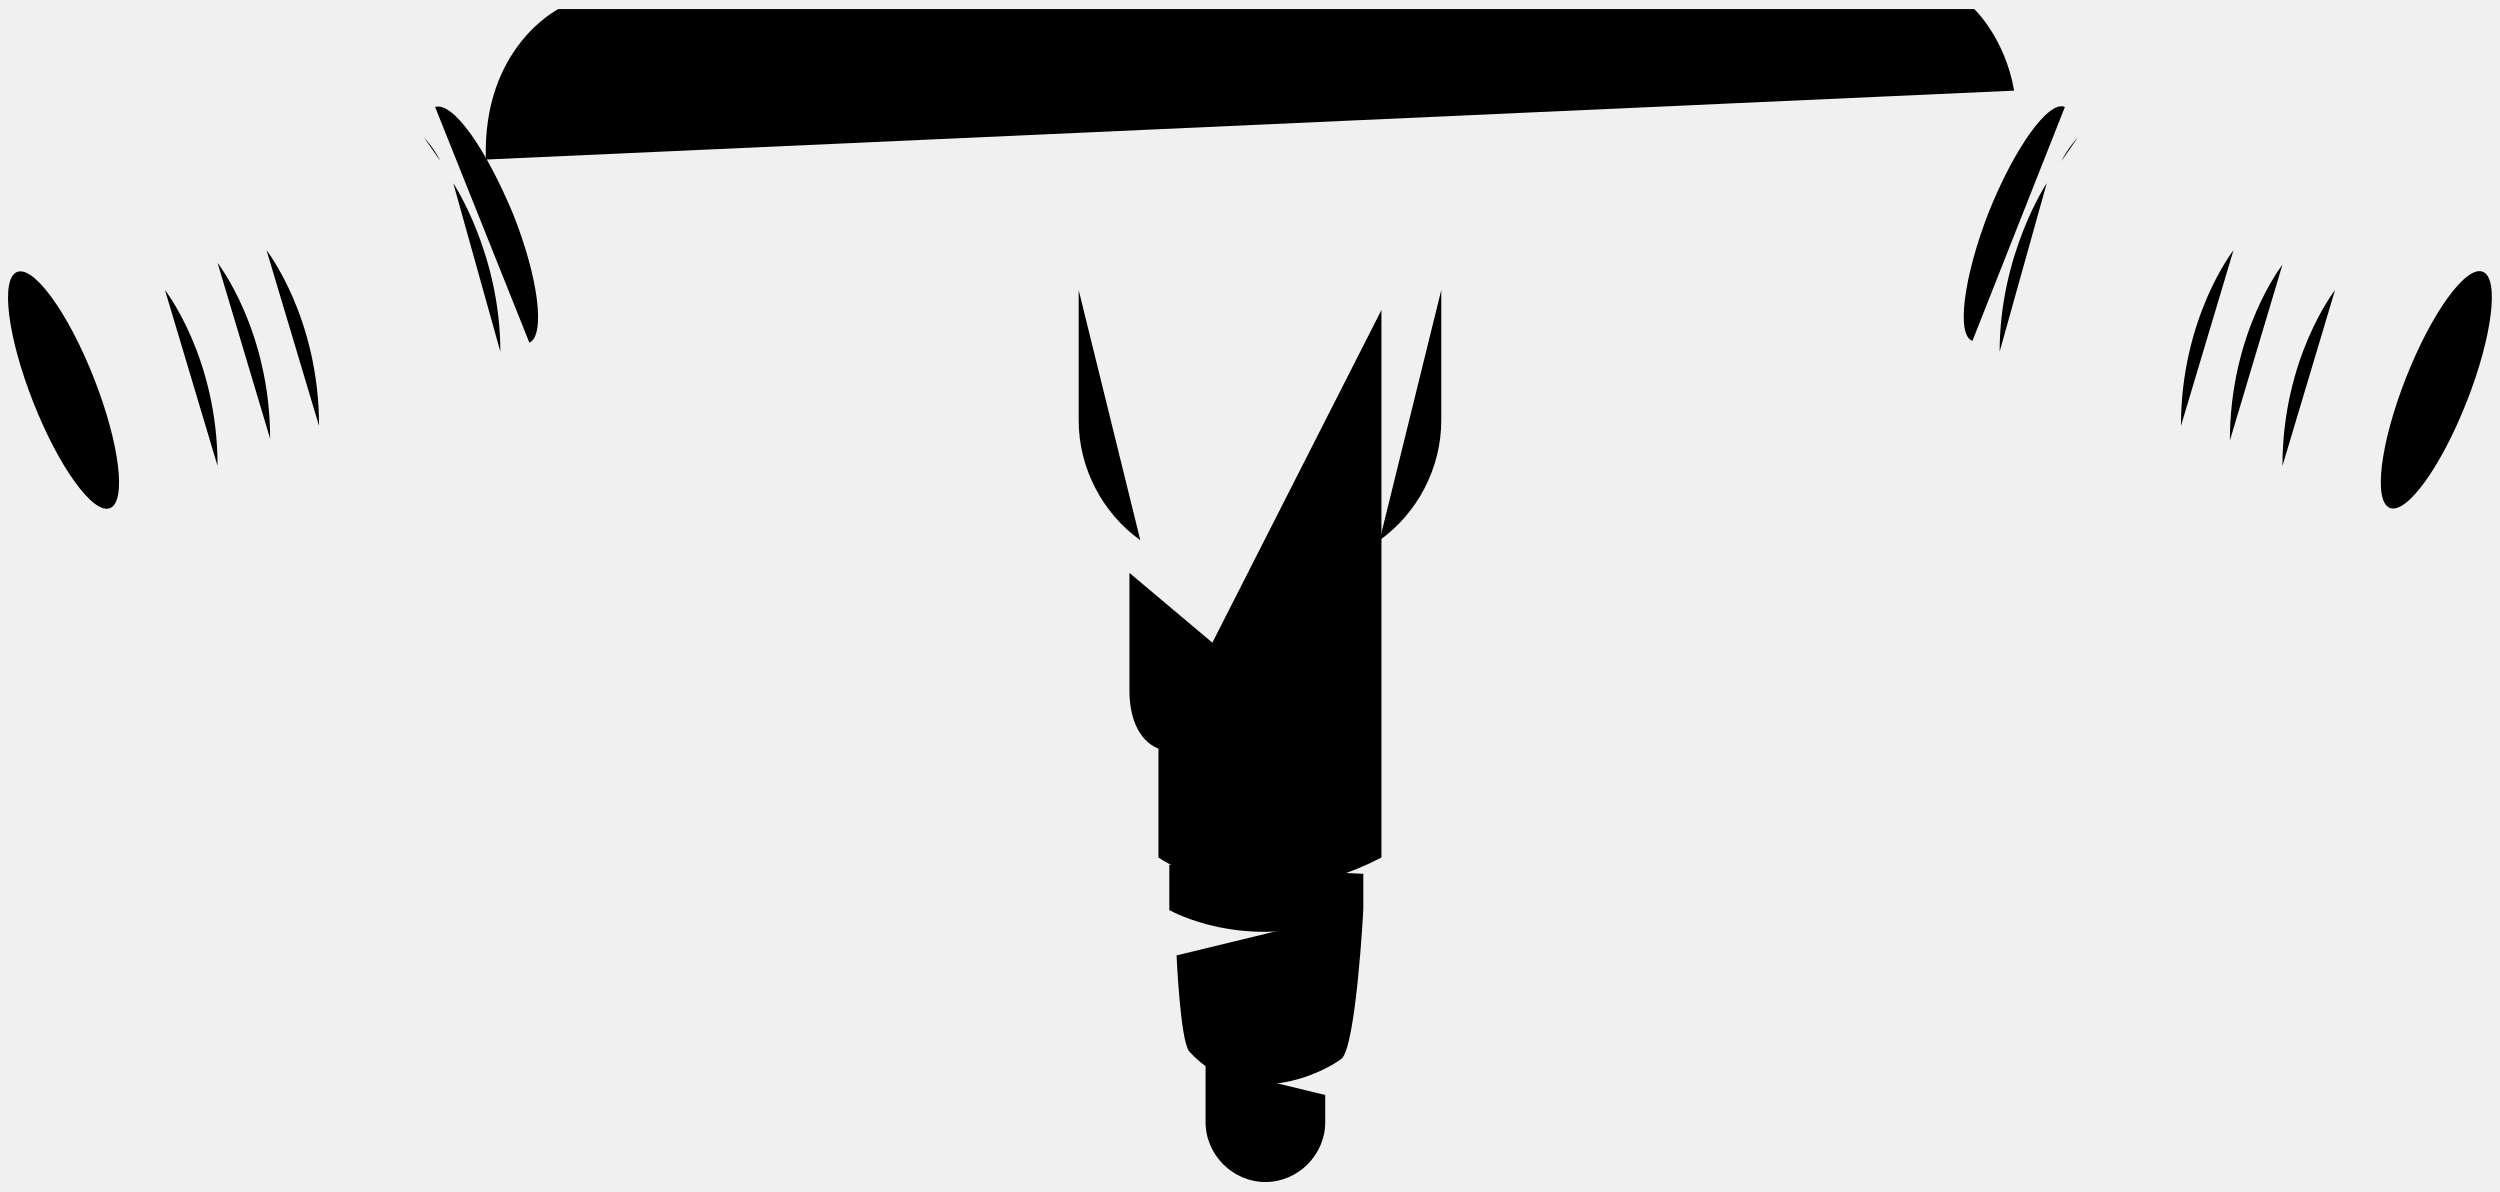
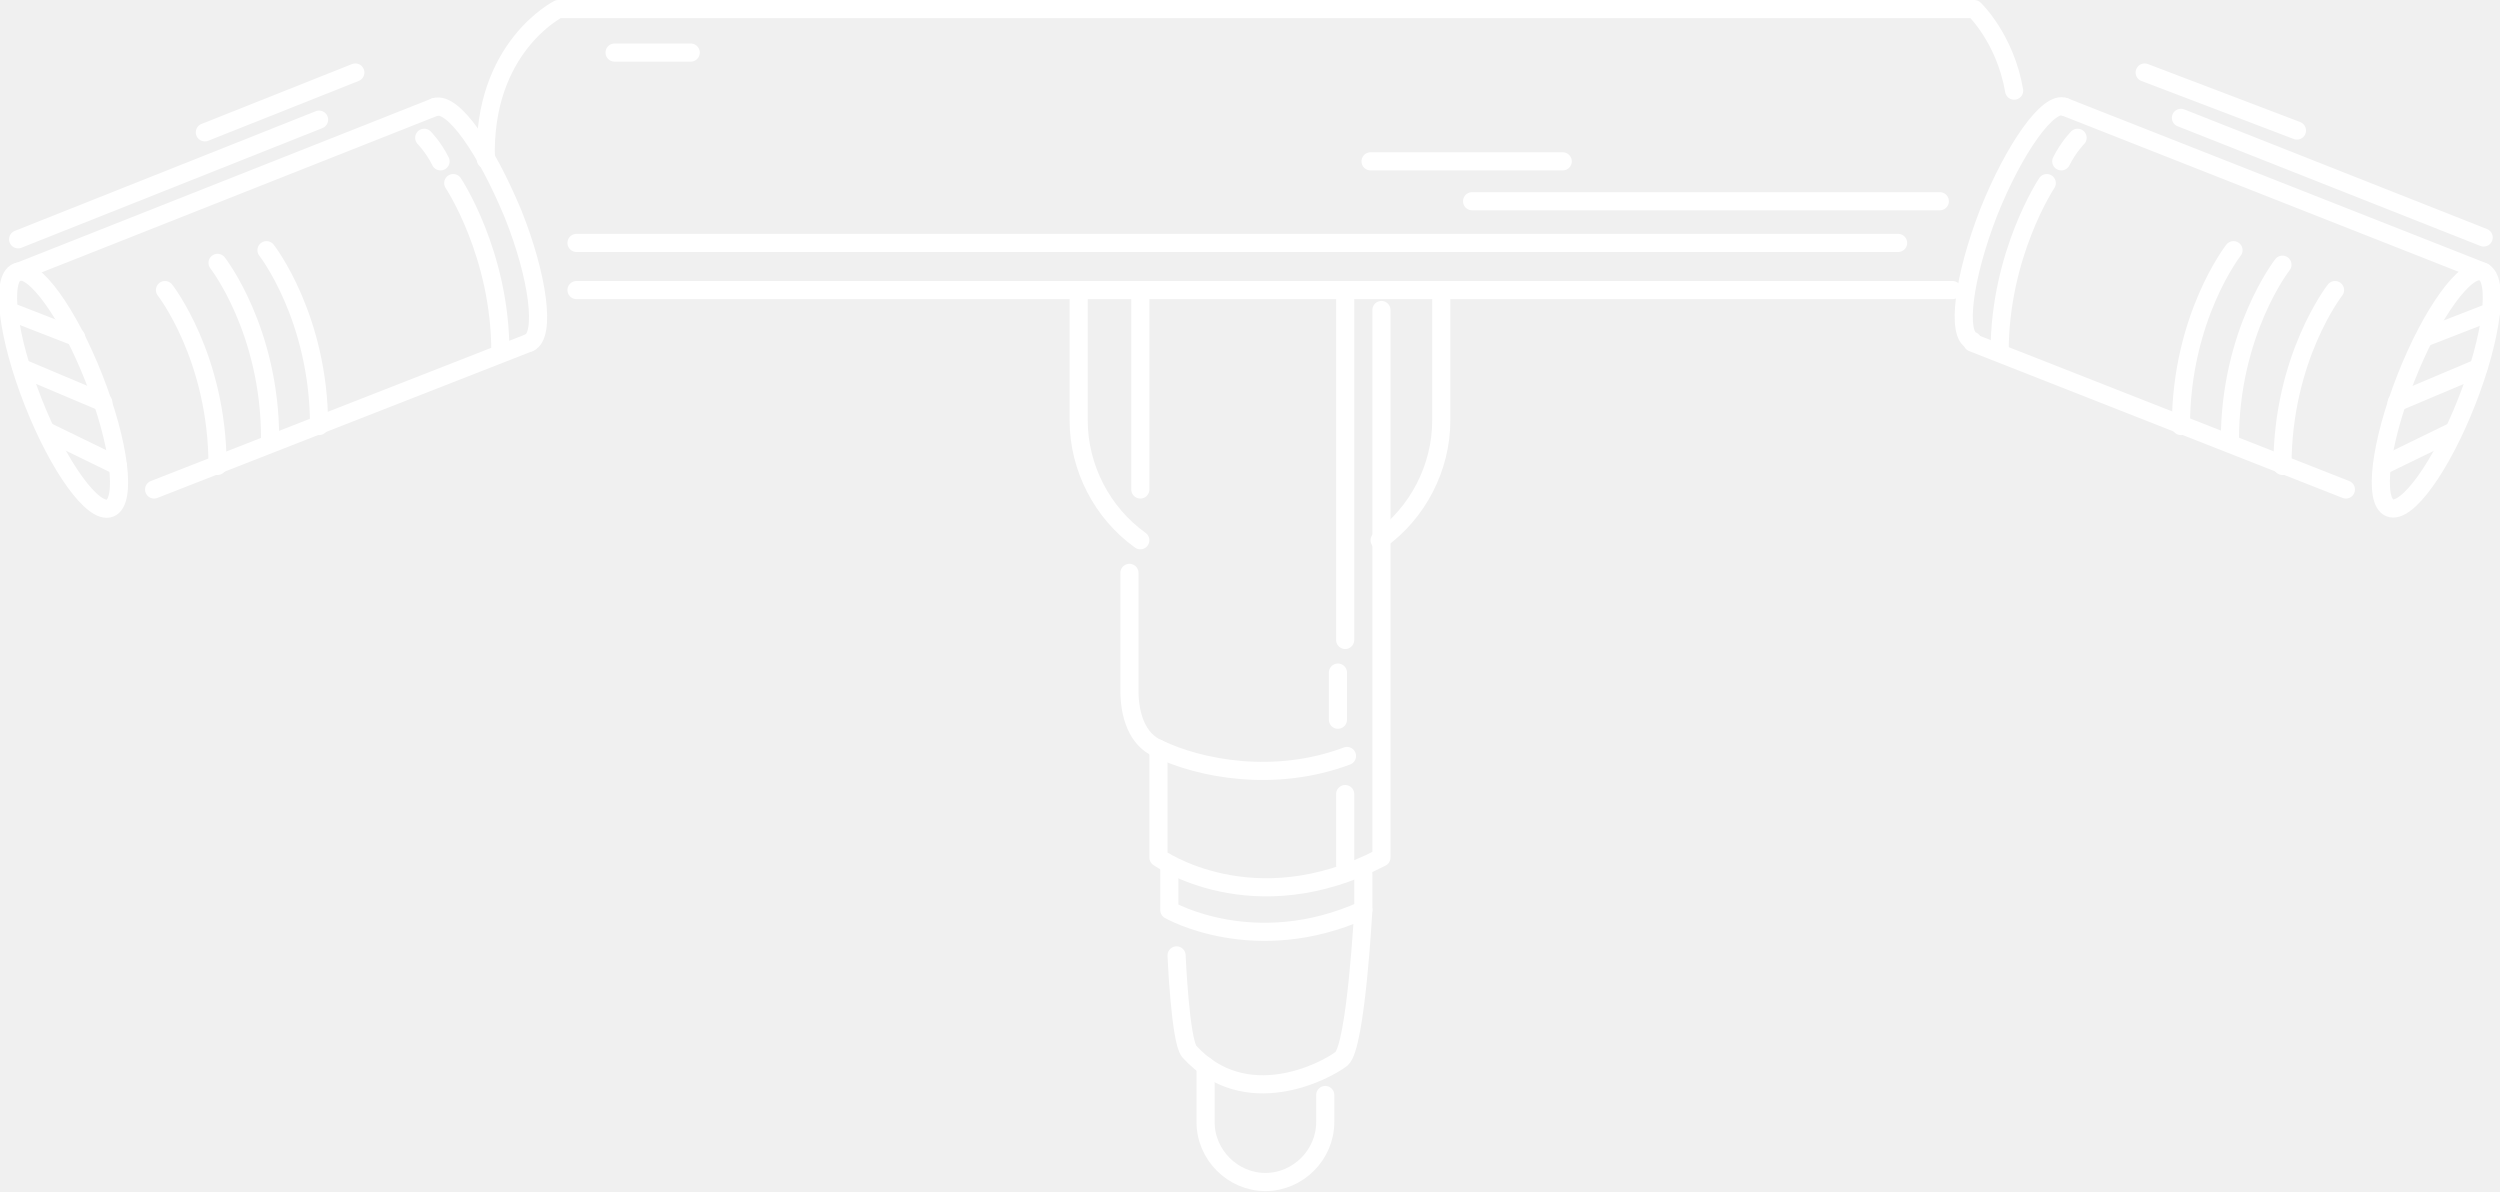
- <svg xmlns="http://www.w3.org/2000/svg" class="slide2" id="svg_micro_XY" version="1.1" x="0px" y="0px" viewBox="0 0 137.9 65.7" style="enable-background:new 0 0 137.9 65.7;" xml:space="preserve">
+ <svg xmlns="http://www.w3.org/2000/svg" version="1.1" x="0px" y="0px" viewBox="0 0 137.9 65.7" style="enable-background:new 0 0 137.9 65.7;" xml:space="preserve">
+   <style type="text/css">
+ 	.st0{fill:none;stroke:#FFFFFF;stroke-linecap:round;stroke-linejoin:round;stroke-miterlimit:10;}
+ </style>
  <g id="Calque_1">
</g>
  <g id="Calque_4">
</g>
  <g id="Calque_6">
    <g>
      <path class="st0" d="M62.3,31.6v6.5c0,1.3,0.4,2.7,1.6,3.2c2.3,1.1,6.4,1.9,10.4,0.4" />
      <path class="st0" d="M59.5,16v7.2c0,2.6,1.3,5.1,3.4,6.6l0,0" />
      <path class="st0" d="M79.5,16v7.2c0,2.6-1.3,5.1-3.4,6.6v0" />
      <line class="st0" x1="62.9" y1="27" x2="62.9" y2="16" />
      <path class="st0" d="M63.9,41.3v6c0,0,5.2,3.7,12.3,0v-8.2v-22" />
      <line class="st0" x1="74.2" y1="47.7" x2="74.2" y2="43.8" />
      <line class="st0" x1="74.2" y1="16" x2="74.2" y2="35.3" />
      <line class="st0" x1="73.8" y1="37.1" x2="73.8" y2="39.7" />
      <path class="st0" d="M64.5,47.7v2.5c0,0,4.7,2.7,10.7,0v-2" />
      <path class="st0" d="M64.9,52.7c0,0,0.2,4.7,0.7,5.3c3.1,3.4,7.5,1.1,8.4,0.4c0.8-0.7,1.2-8.2,1.2-8.2" />
      <path class="st0" d="M66.5,58.8v3.1c0,1.8,1.5,3.3,3.3,3.3h0c1.8,0,3.3-1.5,3.3-3.3v-1.5" />
      <line class="st0" x1="31.8" y1="16" x2="107.7" y2="16" />
      <ellipse transform="matrix(0.9305 -0.3662 0.3662 0.9305 -7.6254 2.7914)" class="st0" cx="3.5" cy="21.5" rx="1.8" ry="7" />
      <path class="st0" d="M29.2,18.9c0.9-0.4,0.5-3.6-0.9-7.1C26.8,8.2,25,5.6,24,5.9" />
      <path class="st0" d="M1,15" />
      <line class="st0" x1="1" y1="15" x2="24" y2="5.9" />
      <line class="st0" x1="8.5" y1="27" x2="29.2" y2="18.9" />
      <path class="st0" d="M9.1,16c0,0,2.9,3.7,2.9,9.7" />
      <path class="st0" d="M12,14.5c0,0,2.9,3.7,2.9,9.7" />
      <path class="st0" d="M25,10.1c0,0,2.6,3.9,2.6,9.3" />
      <path class="st0" d="M14.7,13.8c0,0,2.9,3.7,2.9,9.7" />
      <line class="st0" x1="0.6" y1="17.2" x2="4.2" y2="18.6" />
      <line class="st0" x1="1.2" y1="20.3" x2="5.7" y2="22.2" />
      <line class="st0" x1="2.6" y1="23.8" x2="6.5" y2="25.7" />
      <path class="st0" d="M23.4,7.6c0,0,0.5,0.5,0.9,1.3" />
      <line class="st0" x1="1" y1="13.2" x2="17.6" y2="6.6" />
      <line class="st0" x1="11.3" y1="7.3" x2="19.6" y2="4" />
      <ellipse transform="matrix(0.3662 -0.9305 0.9305 0.3662 65.1646 138.6885)" class="st0" cx="134.4" cy="21.5" rx="7" ry="1.8" />
      <path class="st0" d="M113.9,5.9c-0.9-0.4-2.8,2.3-4.2,5.8c-1.4,3.6-1.8,6.8-0.9,7.1" />
      <path class="st0" d="M137,15" />
      <line class="st0" x1="137" y1="15" x2="113.9" y2="5.9" />
      <line class="st0" x1="129.4" y1="27" x2="108.8" y2="18.9" />
      <path class="st0" d="M128.8,16c0,0-2.9,3.7-2.9,9.7" />
      <path class="st0" d="M125.9,14.6c0,0-2.9,3.7-2.9,9.7" />
      <path class="st0" d="M112.9,10.1c0,0-2.6,3.9-2.6,9.3" />
      <path class="st0" d="M123.2,13.8c0,0-2.9,3.7-2.9,9.7" />
      <line class="st0" x1="137.4" y1="17.2" x2="133.8" y2="18.6" />
      <line class="st0" x1="136.7" y1="20.3" x2="132.2" y2="22.2" />
      <line class="st0" x1="135.3" y1="23.8" x2="131.4" y2="25.7" />
      <path class="st0" d="M114.6,7.6c0,0-0.5,0.5-0.9,1.3" />
      <line class="st0" x1="137" y1="13.1" x2="120.3" y2="6.5" />
      <line class="st0" x1="126.7" y1="7.2" x2="118.3" y2="4" />
      <path class="st0" d="M111.1,5c-0.5-2.9-2.2-4.5-2.2-4.5H30.8c0,0-4.2,2.1-4,8.3" />
      <line class="st0" x1="31.8" y1="13.4" x2="104.7" y2="13.4" />
      <line class="st0" x1="75.6" y1="8.9" x2="86.2" y2="8.9" />
      <line class="st0" x1="33.9" y1="2.9" x2="38.1" y2="2.9" />
      <line class="st0" x1="81.2" y1="11.1" x2="107" y2="11.1" />
    </g>
  </g>
</svg>
